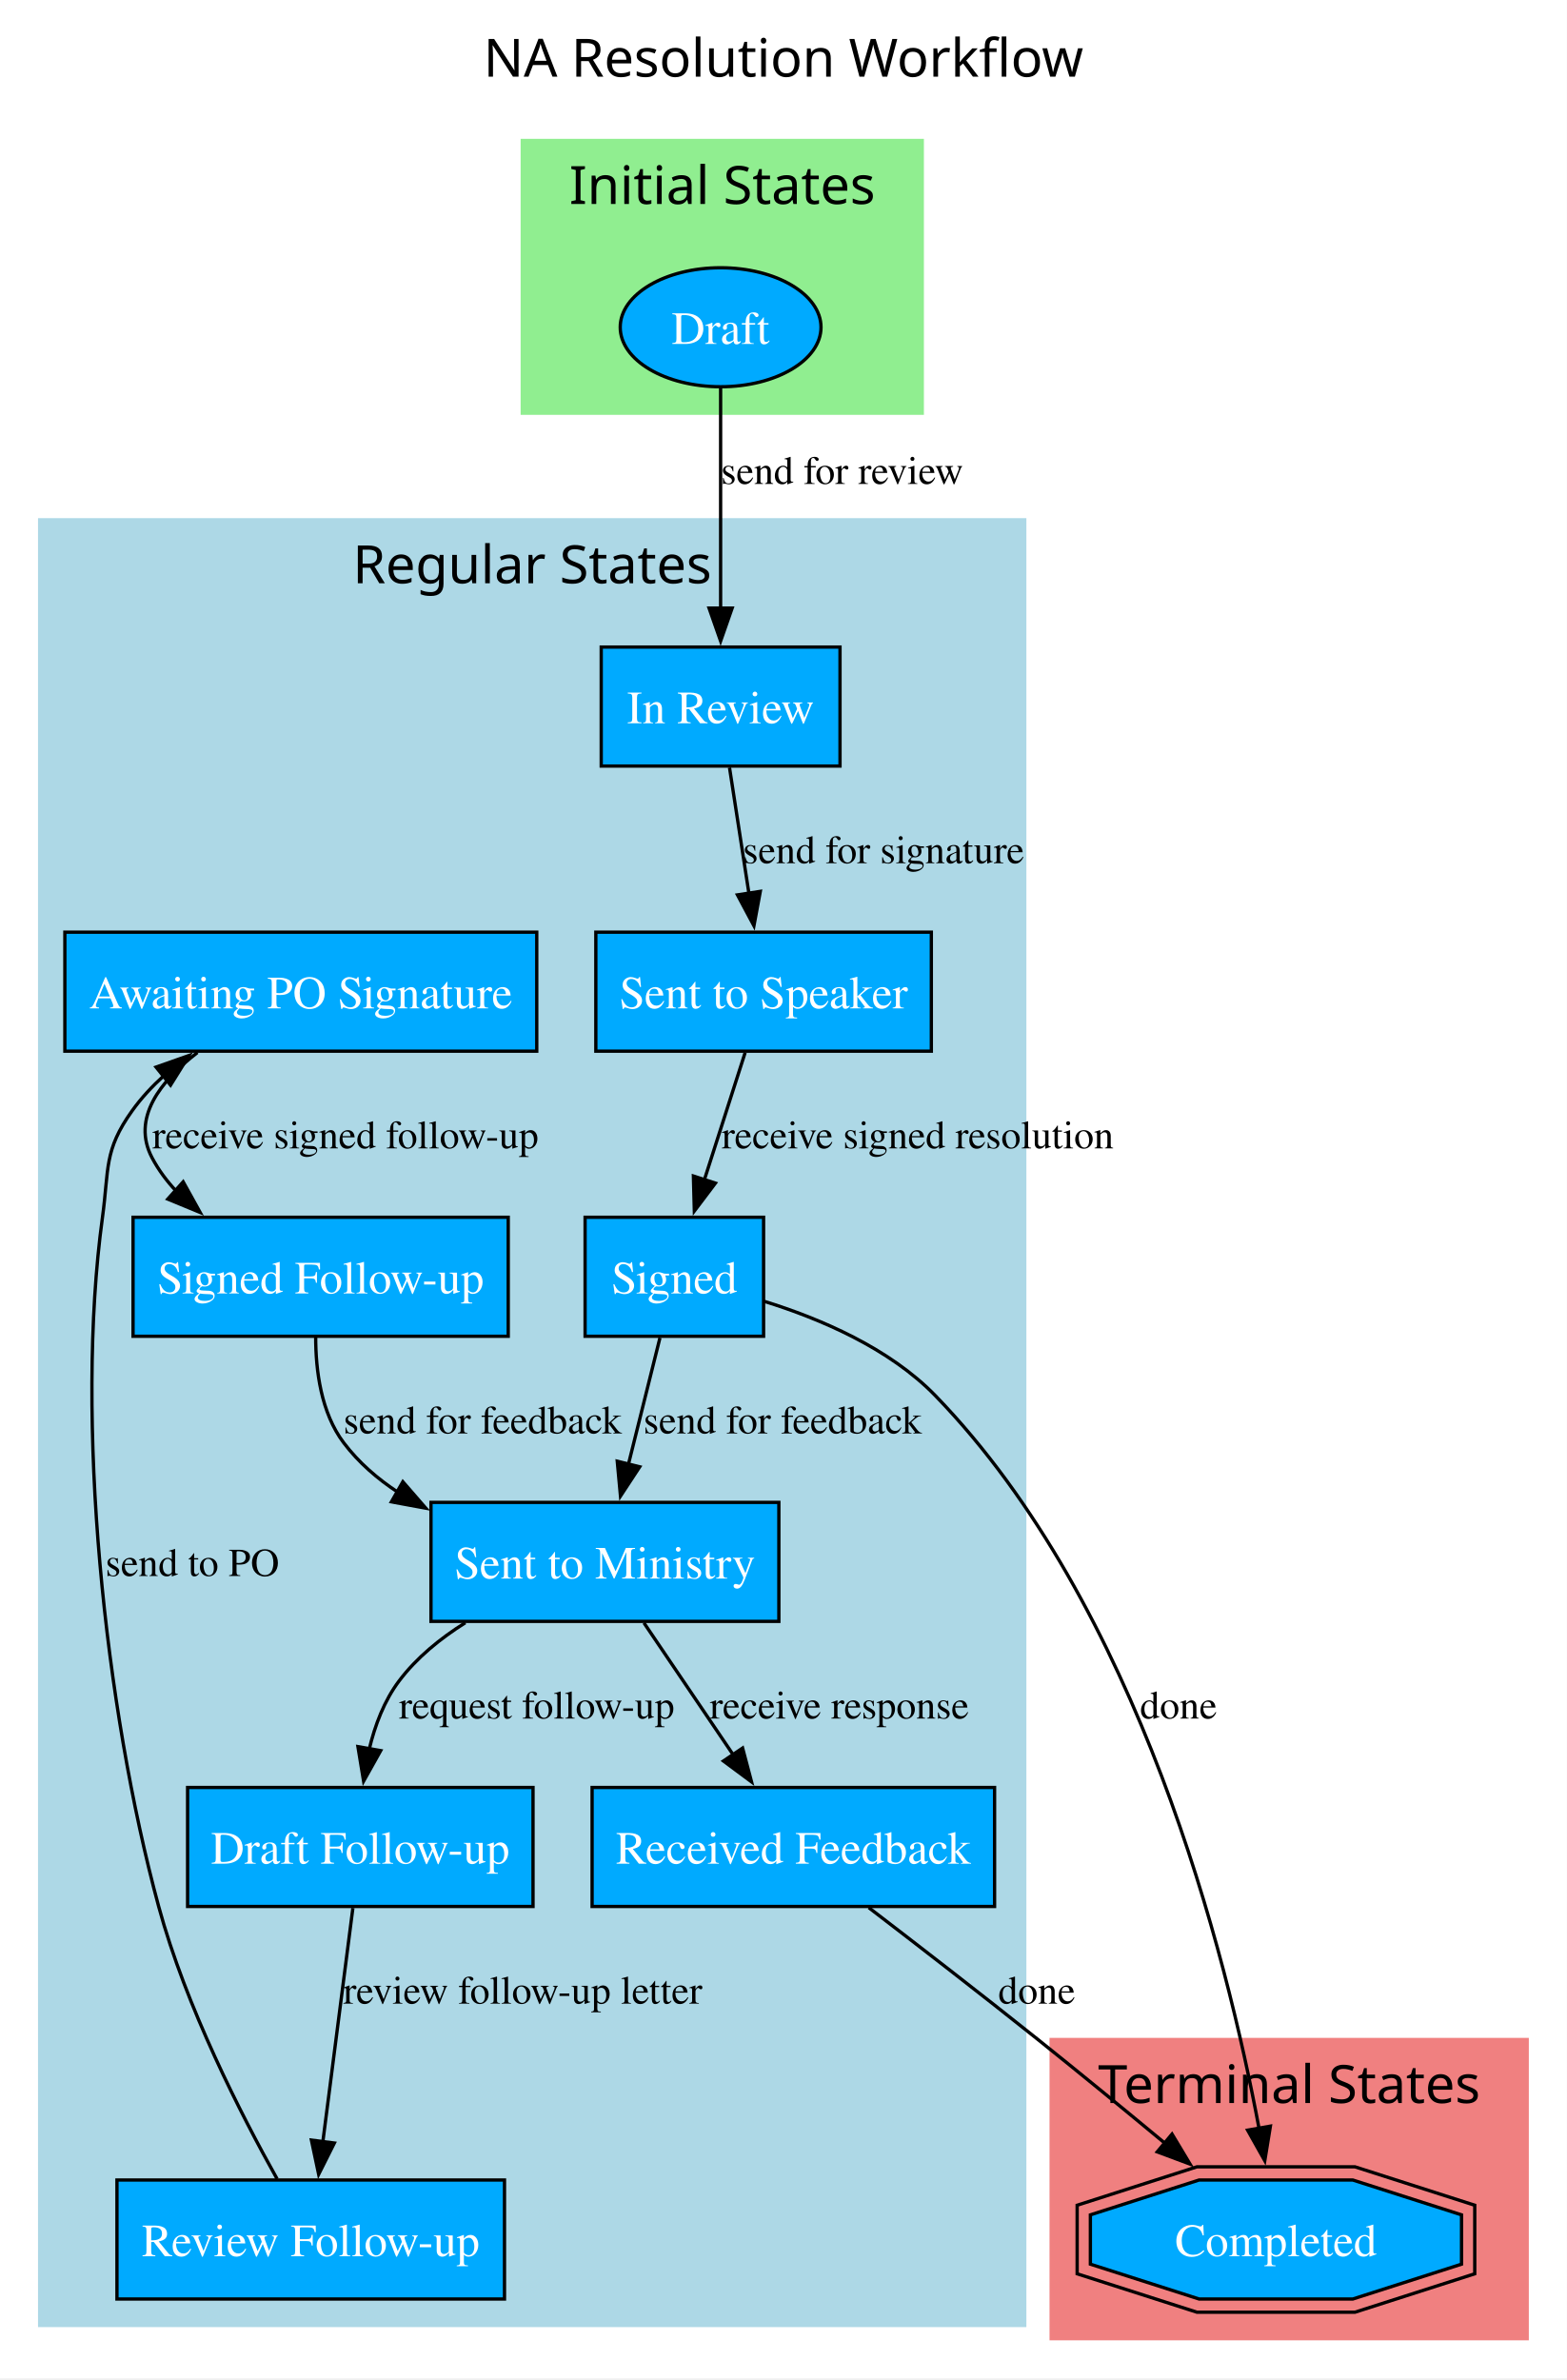
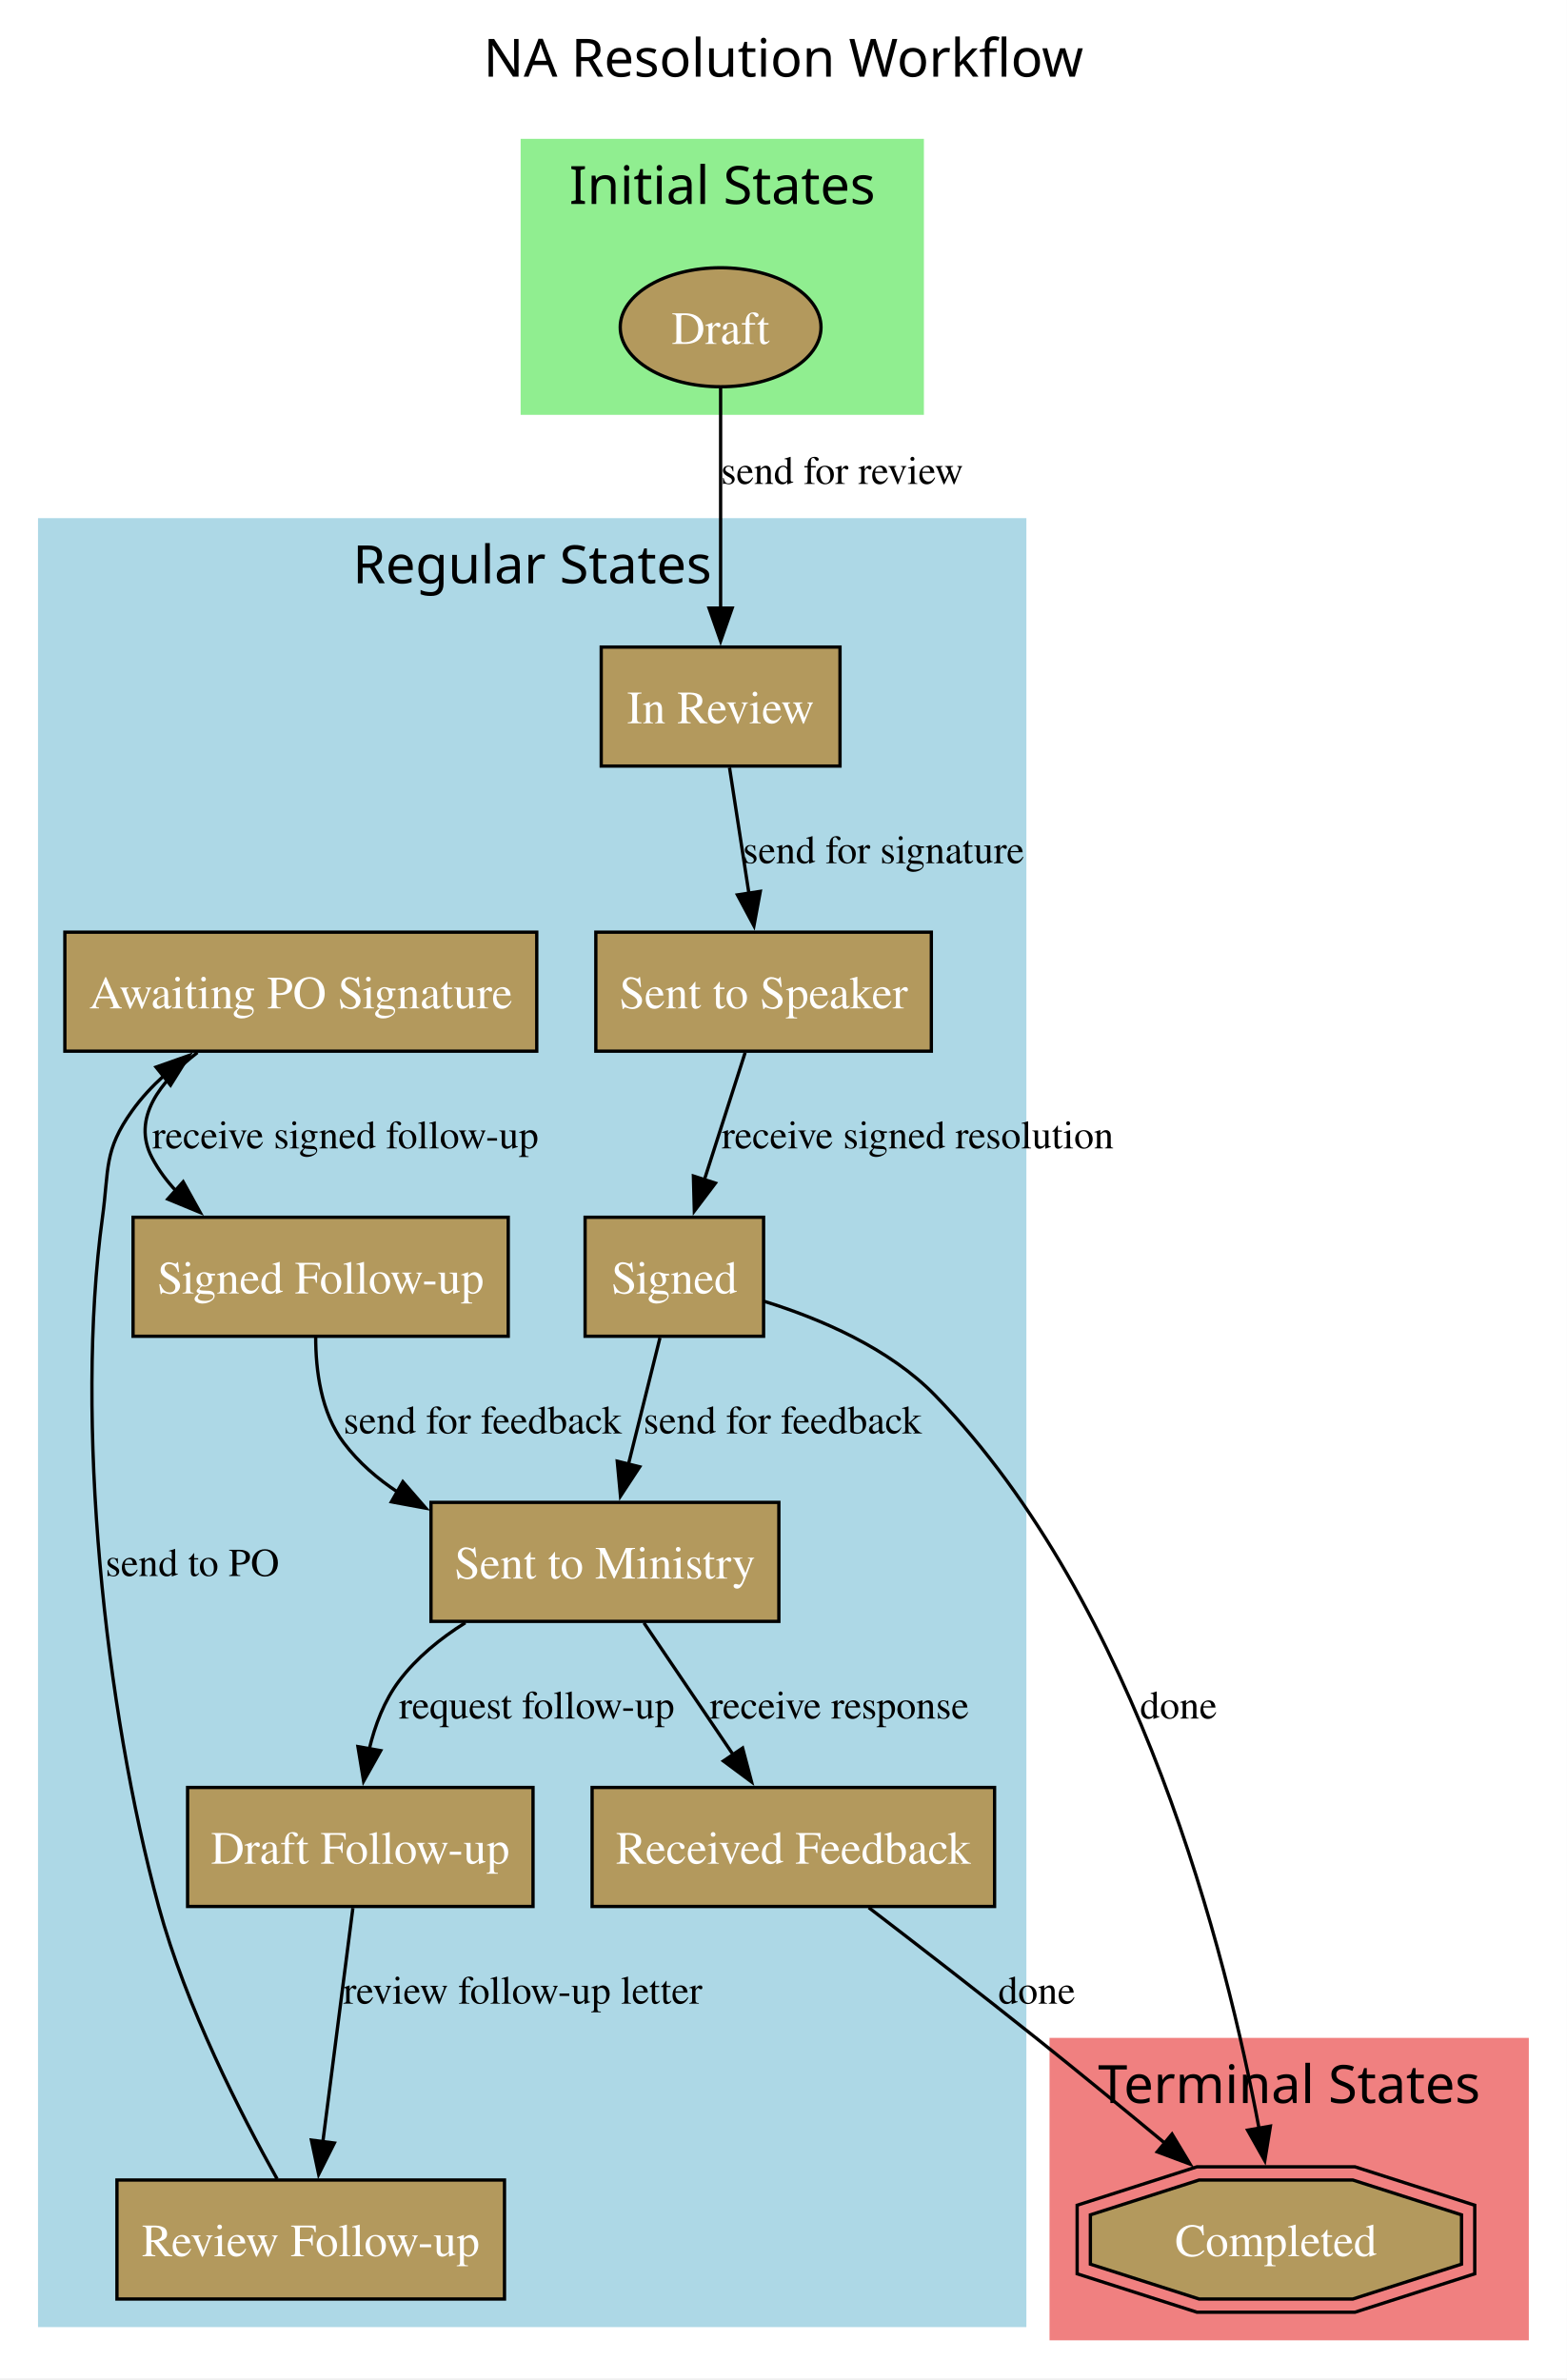
<svg xmlns="http://www.w3.org/2000/svg" width="474pt" height="720pt" viewBox="0.00 0.00 474.00 720.00">
  <g id="graph0" class="graph" transform="scale(1 1) rotate(0) translate(4 715.5)">
    <polygon fill="white" stroke="none" points="-4,4 -4,-715.5 470,-715.5 470,4 -4,4" />
    <text xml:space="preserve" text-anchor="middle" x="233" y="-692.3" font-family="bold" font-size="16.00">NA Resolution Workflow</text>
    <g id="clust1" class="cluster">
      <polygon fill="lightgreen" stroke="lightgreen" points="154,-590.5 154,-673 275,-673 275,-590.5 154,-590.5" />
      <text xml:space="preserve" text-anchor="middle" x="214.5" y="-653.8" font-family="bold" font-size="16.00">Initial States</text>
    </g>
    <g id="clust2" class="cluster">
      <polygon fill="lightblue" stroke="lightblue" points="8,-12 8,-558.25 306,-558.25 306,-12 8,-12" />
      <text xml:space="preserve" text-anchor="middle" x="157" y="-539.05" font-family="bold" font-size="16.00">Regular States</text>
    </g>
    <g id="clust3" class="cluster">
      <polygon fill="lightcoral" stroke="lightcoral" points="314,-8 314,-98.5 458,-98.5 458,-8 314,-8" />
      <text xml:space="preserve" text-anchor="middle" x="386" y="-79.3" font-family="bold" font-size="16.00">Terminal States</text>
    </g>
    <g id="node1" class="node">
-       <ellipse fill="#00aaff" stroke="black" cx="214" cy="-616.5" rx="30.37" ry="18" />
+       <ellipse fill="#b3995d" stroke="black" cx="214" cy="-616.5" rx="30.37" ry="18" />
      <text xml:space="preserve" text-anchor="middle" x="214" y="-611.45" font-family="Times,serif" font-size="14.00" fill="white">Draft</text>
    </g>
    <g id="node4" class="node">
-       <polygon fill="#00aaff" stroke="black" points="250.12,-519.75 177.88,-519.75 177.88,-483.75 250.12,-483.75 250.12,-519.75" />
+       <polygon fill="#b3995d" stroke="black" points="250.12,-519.75 177.88,-519.75 177.88,-483.75 250.12,-483.75 250.12,-519.75" />
      <text xml:space="preserve" text-anchor="middle" x="214" y="-496.7" font-family="Times,serif" font-size="14.00" fill="white">In Review</text>
    </g>
    <g id="edge10" class="edge">
      <path fill="none" stroke="black" d="M214,-598.38C214,-580.58 214,-552.42 214,-531.26" />
      <polygon fill="black" stroke="black" points="217.5,-531.55 214,-521.55 210.5,-531.55 217.5,-531.55" />
      <text xml:space="preserve" text-anchor="middle" x="250.75" y="-569.1" font-family="Times,serif" font-size="12.00">send for review</text>
    </g>
    <g id="node2" class="node">
-       <polygon fill="#00aaff" stroke="black" points="158.38,-433.5 15.62,-433.5 15.62,-397.5 158.38,-397.5 158.38,-433.5" />
+       <polygon fill="#b3995d" stroke="black" points="158.38,-433.5 15.62,-433.5 15.62,-397.5 158.38,-397.5 158.38,-433.5" />
      <text xml:space="preserve" text-anchor="middle" x="87" y="-410.45" font-family="Times,serif" font-size="14.00" fill="white">Awaiting PO Signature</text>
    </g>
    <g id="node10" class="node">
-       <polygon fill="#00aaff" stroke="black" points="149.75,-347.25 36.25,-347.25 36.25,-311.25 149.75,-311.25 149.75,-347.25" />
+       <polygon fill="#b3995d" stroke="black" points="149.75,-347.25 36.25,-347.25 36.25,-311.25 149.75,-311.25 149.75,-347.25" />
      <text xml:space="preserve" text-anchor="middle" x="93" y="-324.2" font-family="Times,serif" font-size="14.00" fill="white">Signed Follow-up</text>
    </g>
    <g id="edge4" class="edge">
      <path fill="none" stroke="black" d="M55.73,-397.09C44.39,-388.36 35.74,-377.14 42,-365.25 43.94,-361.57 46.46,-358.19 49.35,-355.12" />
      <polygon fill="black" stroke="black" points="51.41,-357.98 56.55,-348.71 46.75,-352.75 51.41,-357.98" />
      <text xml:space="preserve" text-anchor="middle" x="100.5" y="-368.1" font-family="Times,serif" font-size="12.00">receive signed follow-up</text>
    </g>
    <g id="node3" class="node">
-       <polygon fill="#00aaff" stroke="black" points="157.25,-174.75 52.75,-174.75 52.75,-138.75 157.25,-138.75 157.25,-174.75" />
+       <polygon fill="#b3995d" stroke="black" points="157.25,-174.75 52.75,-174.75 52.75,-138.75 157.25,-138.75 157.25,-174.75" />
      <text xml:space="preserve" text-anchor="middle" x="105" y="-151.7" font-family="Times,serif" font-size="14.00" fill="white">Draft Follow-up</text>
    </g>
    <g id="node6" class="node">
-       <polygon fill="#00aaff" stroke="black" points="148.62,-56 31.38,-56 31.38,-20 148.62,-20 148.62,-56" />
+       <polygon fill="#b3995d" stroke="black" points="148.62,-56 31.38,-56 31.38,-20 148.62,-20 148.62,-56" />
      <text xml:space="preserve" text-anchor="middle" x="90" y="-32.95" font-family="Times,serif" font-size="14.00" fill="white">Review Follow-up</text>
    </g>
    <g id="edge7" class="edge">
      <path fill="none" stroke="black" d="M102.75,-138.27C100.35,-119.59 96.51,-89.69 93.67,-67.58" />
      <polygon fill="black" stroke="black" points="97.15,-67.19 92.4,-57.72 90.21,-68.08 97.15,-67.19" />
      <text xml:space="preserve" text-anchor="middle" x="154.15" y="-109.35" font-family="Times,serif" font-size="12.00">review follow-up letter</text>
    </g>
    <g id="node8" class="node">
-       <polygon fill="#00aaff" stroke="black" points="277.75,-433.5 176.25,-433.5 176.25,-397.5 277.75,-397.5 277.75,-433.5" />
+       <polygon fill="#b3995d" stroke="black" points="277.75,-433.5 176.25,-433.5 176.25,-397.5 277.75,-397.5 277.75,-433.5" />
      <text xml:space="preserve" text-anchor="middle" x="227" y="-410.45" font-family="Times,serif" font-size="14.00" fill="white">Sent to Speaker</text>
    </g>
    <g id="edge11" class="edge">
      <path fill="none" stroke="black" d="M216.69,-483.29C218.4,-472.22 220.65,-457.64 222.61,-444.93" />
      <polygon fill="black" stroke="black" points="226.01,-445.85 224.08,-435.43 219.09,-444.78 226.01,-445.85" />
      <text xml:space="preserve" text-anchor="middle" x="263.28" y="-454.35" font-family="Times,serif" font-size="12.00">send for signature</text>
    </g>
    <g id="node5" class="node">
-       <polygon fill="#00aaff" stroke="black" points="296.88,-174.75 175.12,-174.75 175.12,-138.75 296.88,-138.75 296.88,-174.75" />
+       <polygon fill="#b3995d" stroke="black" points="296.88,-174.75 175.12,-174.75 175.12,-138.75 296.88,-138.75 296.88,-174.75" />
      <text xml:space="preserve" text-anchor="middle" x="236" y="-151.7" font-family="Times,serif" font-size="14.00" fill="white">Received Feedback</text>
    </g>
    <g id="node11" class="node">
-       <polygon fill="#00aaff" stroke="black" points="438.14,-30.54 438.14,-45.46 405.25,-56 358.75,-56 325.86,-45.46 325.86,-30.54 358.75,-20 405.25,-20 438.14,-30.54" />
+       <polygon fill="#b3995d" stroke="black" points="438.14,-30.54 438.14,-45.46 405.25,-56 358.75,-56 325.86,-45.46 325.86,-30.54 358.75,-20 405.25,-20 438.14,-30.54" />
      <polygon fill="none" stroke="black" points="442.14,-27.63 442.14,-48.37 405.88,-60 358.12,-60 321.86,-48.37 321.86,-27.63 358.12,-16 405.88,-16 442.14,-27.63" />
      <text xml:space="preserve" text-anchor="middle" x="382" y="-32.95" font-family="Times,serif" font-size="14.00" fill="white">Completed</text>
    </g>
    <g id="edge2" class="edge">
      <path fill="none" stroke="black" d="M258.82,-138.4C273.52,-127.14 293,-112.09 310,-98.5 322.62,-88.41 336.31,-77.17 348.34,-67.19" />
      <polygon fill="black" stroke="black" points="350.56,-69.9 356.01,-60.82 346.08,-64.52 350.56,-69.9" />
      <text xml:space="preserve" text-anchor="middle" x="309.63" y="-109.35" font-family="Times,serif" font-size="12.00">done</text>
    </g>
    <g id="edge12" class="edge">
      <path fill="none" stroke="black" d="M79.82,-56.34C68.97,-75.72 52.25,-108.38 44,-138.75 27.7,-198.79 18.58,-285.76 27,-347.25 29.02,-361.99 27.34,-367.4 36,-379.5 38.74,-383.33 42.04,-386.88 45.63,-390.13" />
      <polygon fill="black" stroke="black" points="43.21,-392.68 53.2,-396.2 47.59,-387.22 43.21,-392.68" />
      <text xml:space="preserve" text-anchor="middle" x="54.19" y="-238.72" font-family="Times,serif" font-size="12.00">send to PO</text>
    </g>
    <g id="node7" class="node">
-       <polygon fill="#00aaff" stroke="black" points="231.62,-261 126.38,-261 126.38,-225 231.62,-225 231.62,-261" />
+       <polygon fill="#b3995d" stroke="black" points="231.62,-261 126.38,-261 126.38,-225 231.62,-225 231.62,-261" />
      <text xml:space="preserve" text-anchor="middle" x="179" y="-237.95" font-family="Times,serif" font-size="14.00" fill="white">Sent to Ministry</text>
    </g>
    <g id="edge6" class="edge">
      <path fill="none" stroke="black" d="M136.77,-224.59C129.2,-219.85 122.05,-214.03 116.75,-207 112.23,-201.01 109.42,-193.55 107.68,-186.25" />
      <polygon fill="black" stroke="black" points="111.17,-185.9 106,-176.66 104.28,-187.11 111.17,-185.9" />
      <text xml:space="preserve" text-anchor="middle" x="158.38" y="-195.6" font-family="Times,serif" font-size="12.00">request follow-up</text>
    </g>
    <g id="edge3" class="edge">
      <path fill="none" stroke="black" d="M190.81,-224.54C198.61,-213.02 208.97,-197.7 217.81,-184.63" />
      <polygon fill="black" stroke="black" points="220.65,-186.68 223.36,-176.44 214.85,-182.76 220.65,-186.68" />
      <text xml:space="preserve" text-anchor="middle" x="249.91" y="-195.6" font-family="Times,serif" font-size="12.00">receive response</text>
    </g>
    <g id="node9" class="node">
-       <polygon fill="#00aaff" stroke="black" points="227,-347.25 173,-347.25 173,-311.25 227,-311.25 227,-347.25" />
+       <polygon fill="#b3995d" stroke="black" points="227,-347.25 173,-347.25 173,-311.25 227,-311.25 227,-347.25" />
      <text xml:space="preserve" text-anchor="middle" x="200" y="-324.2" font-family="Times,serif" font-size="14.00" fill="white">Signed</text>
    </g>
    <g id="edge5" class="edge">
      <path fill="none" stroke="black" d="M221.41,-397.04C217.82,-385.86 213.09,-371.09 208.99,-358.29" />
      <polygon fill="black" stroke="black" points="212.43,-357.58 206.05,-349.13 205.77,-359.72 212.43,-357.58" />
      <text xml:space="preserve" text-anchor="middle" x="273.62" y="-368.1" font-family="Times,serif" font-size="12.00">receive signed resolution</text>
    </g>
    <g id="edge8" class="edge">
      <path fill="none" stroke="black" d="M195.65,-310.79C192.89,-299.72 189.26,-285.14 186.09,-272.43" />
      <polygon fill="black" stroke="black" points="189.53,-271.76 183.71,-262.9 182.73,-273.45 189.53,-271.76" />
      <text xml:space="preserve" text-anchor="middle" x="232.76" y="-281.85" font-family="Times,serif" font-size="12.00">send for feedback</text>
    </g>
    <g id="edge1" class="edge">
      <path fill="none" stroke="black" d="M227.2,-321.82C244.03,-316.6 265.02,-307.69 279,-293.25 340.6,-229.64 367.06,-124.3 376.92,-71.41" />
      <polygon fill="black" stroke="black" points="380.32,-72.3 378.62,-61.84 373.43,-71.08 380.32,-72.3" />
      <text xml:space="preserve" text-anchor="middle" x="352.51" y="-195.6" font-family="Times,serif" font-size="12.00">done</text>
    </g>
    <g id="edge9" class="edge">
      <path fill="none" stroke="black" d="M91.5,-311.18C91.48,-300.9 93.12,-288.09 100,-279 104.5,-273.05 110.23,-268.09 116.54,-263.96" />
      <polygon fill="black" stroke="black" points="117.87,-267.24 124.82,-259.24 114.4,-261.16 117.87,-267.24" />
      <text xml:space="preserve" text-anchor="middle" x="142" y="-281.85" font-family="Times,serif" font-size="12.00">send for feedback</text>
    </g>
  </g>
</svg>
